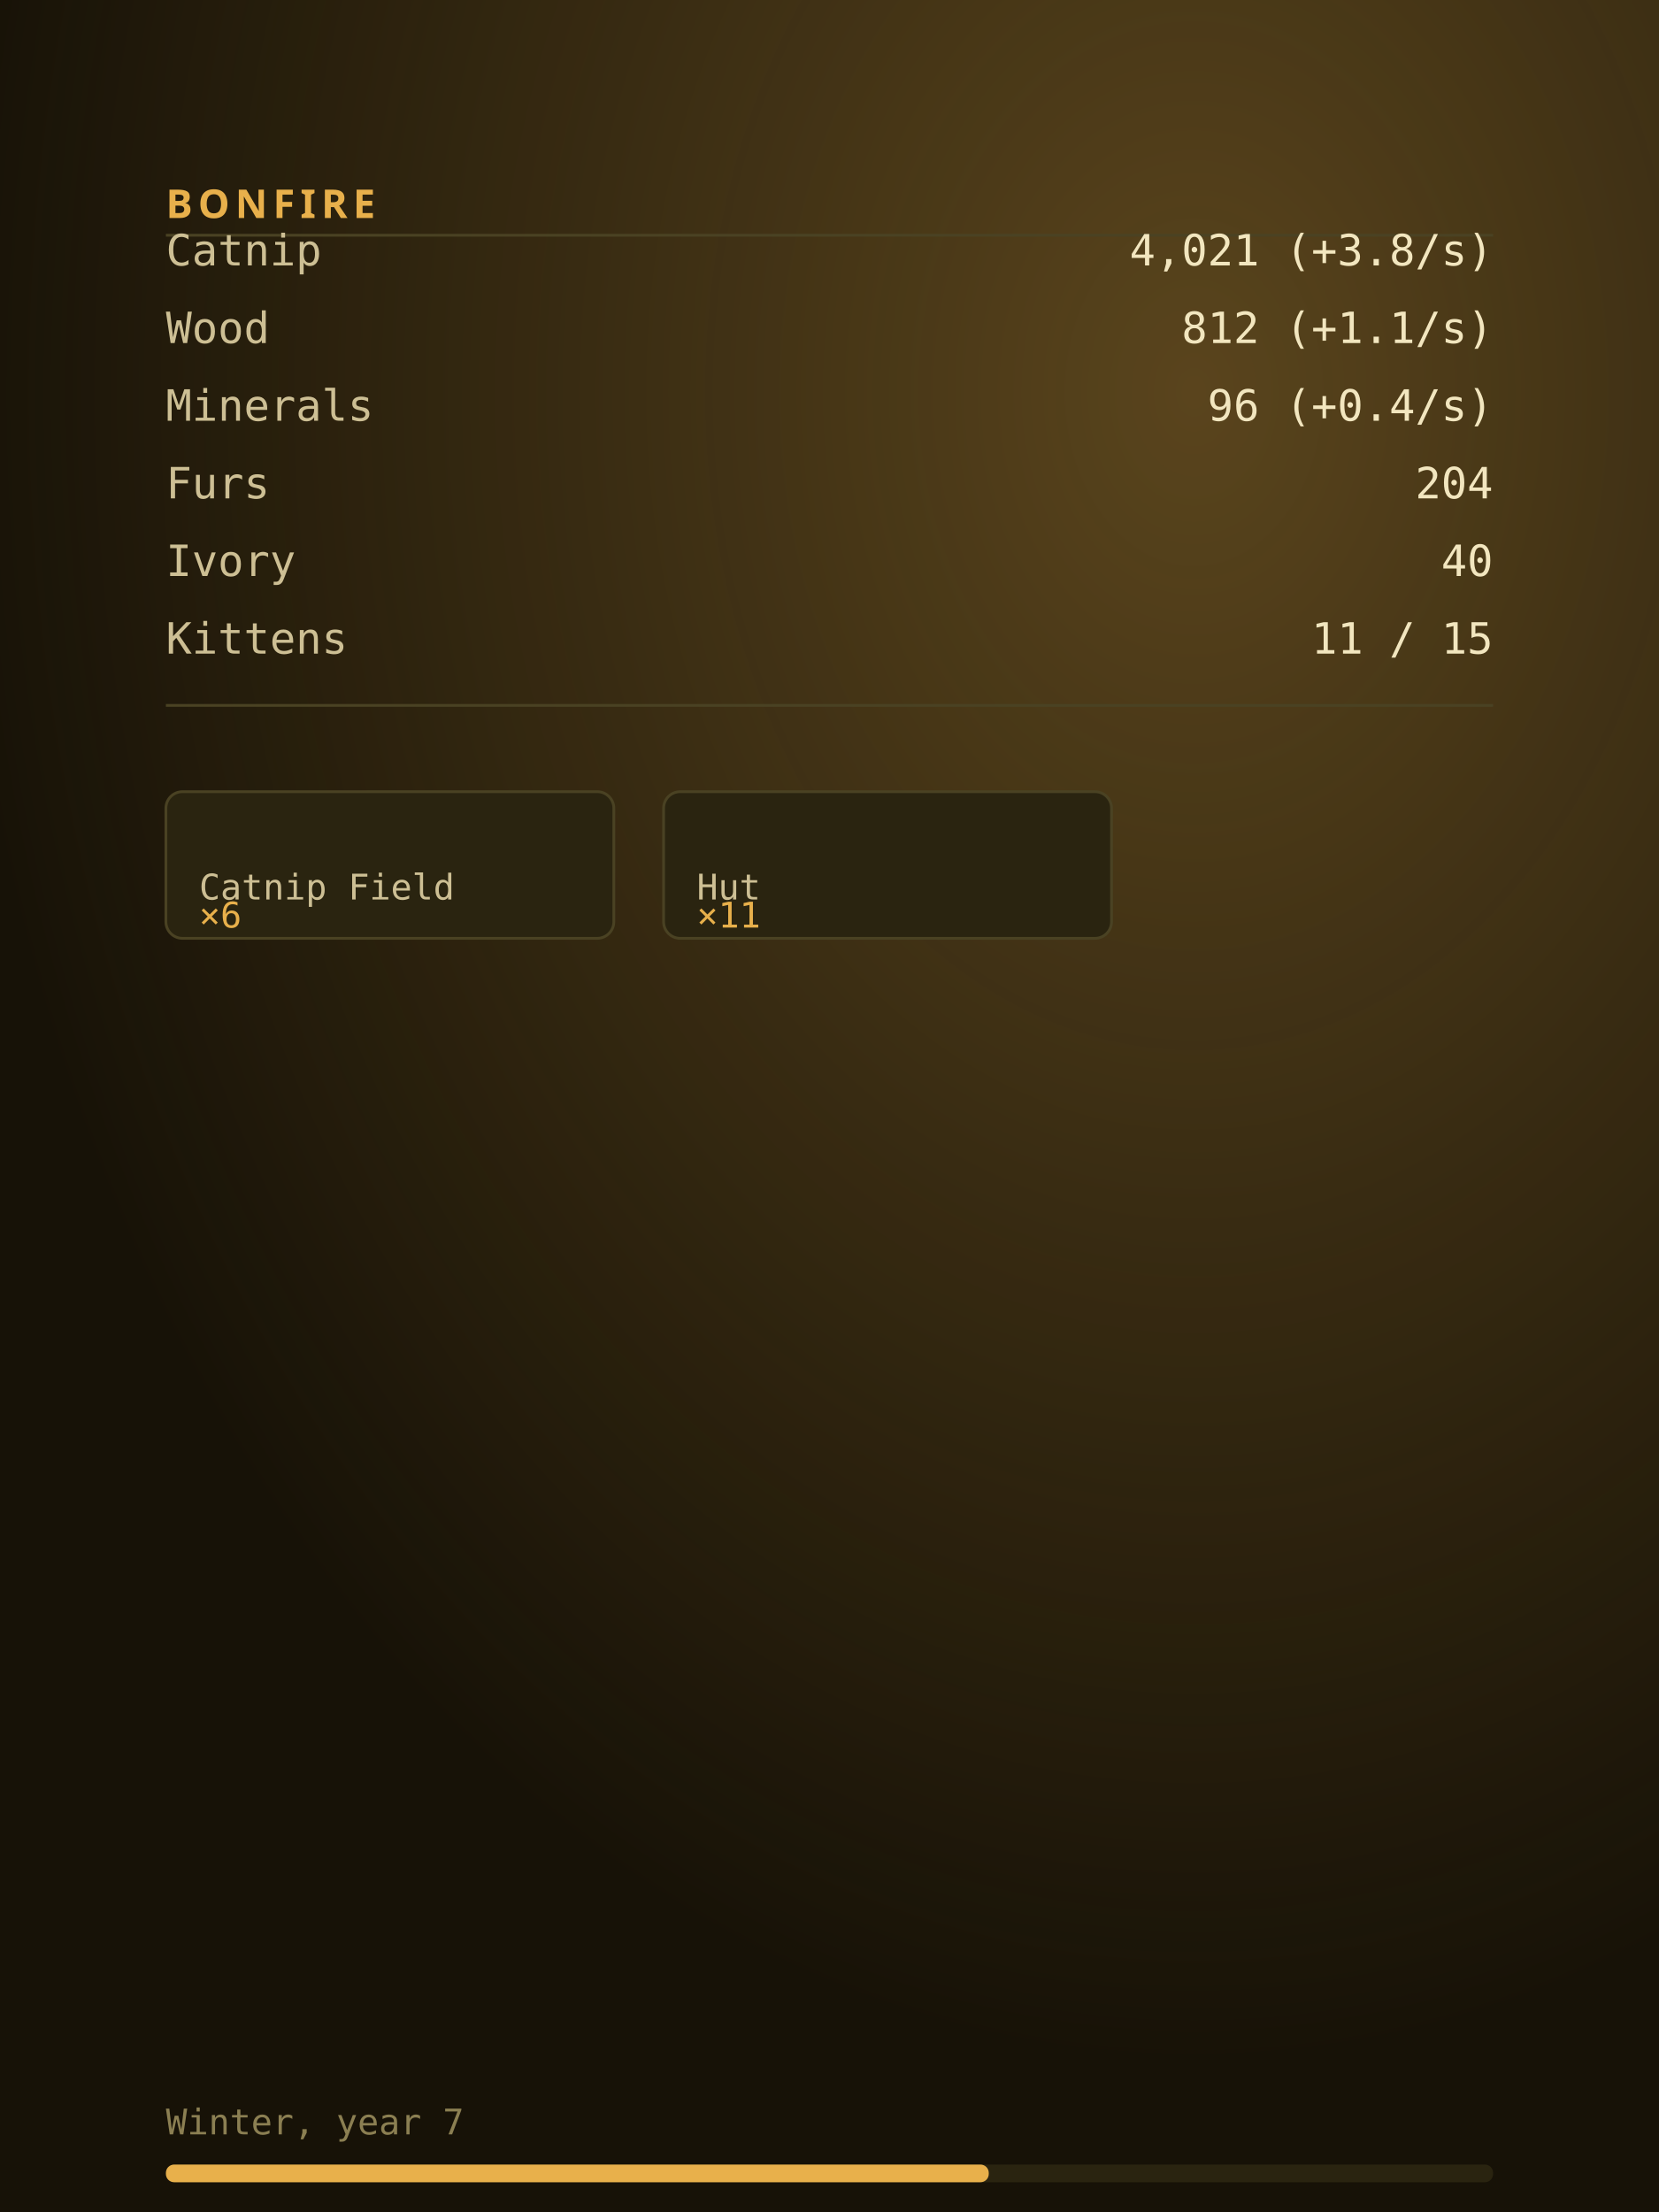
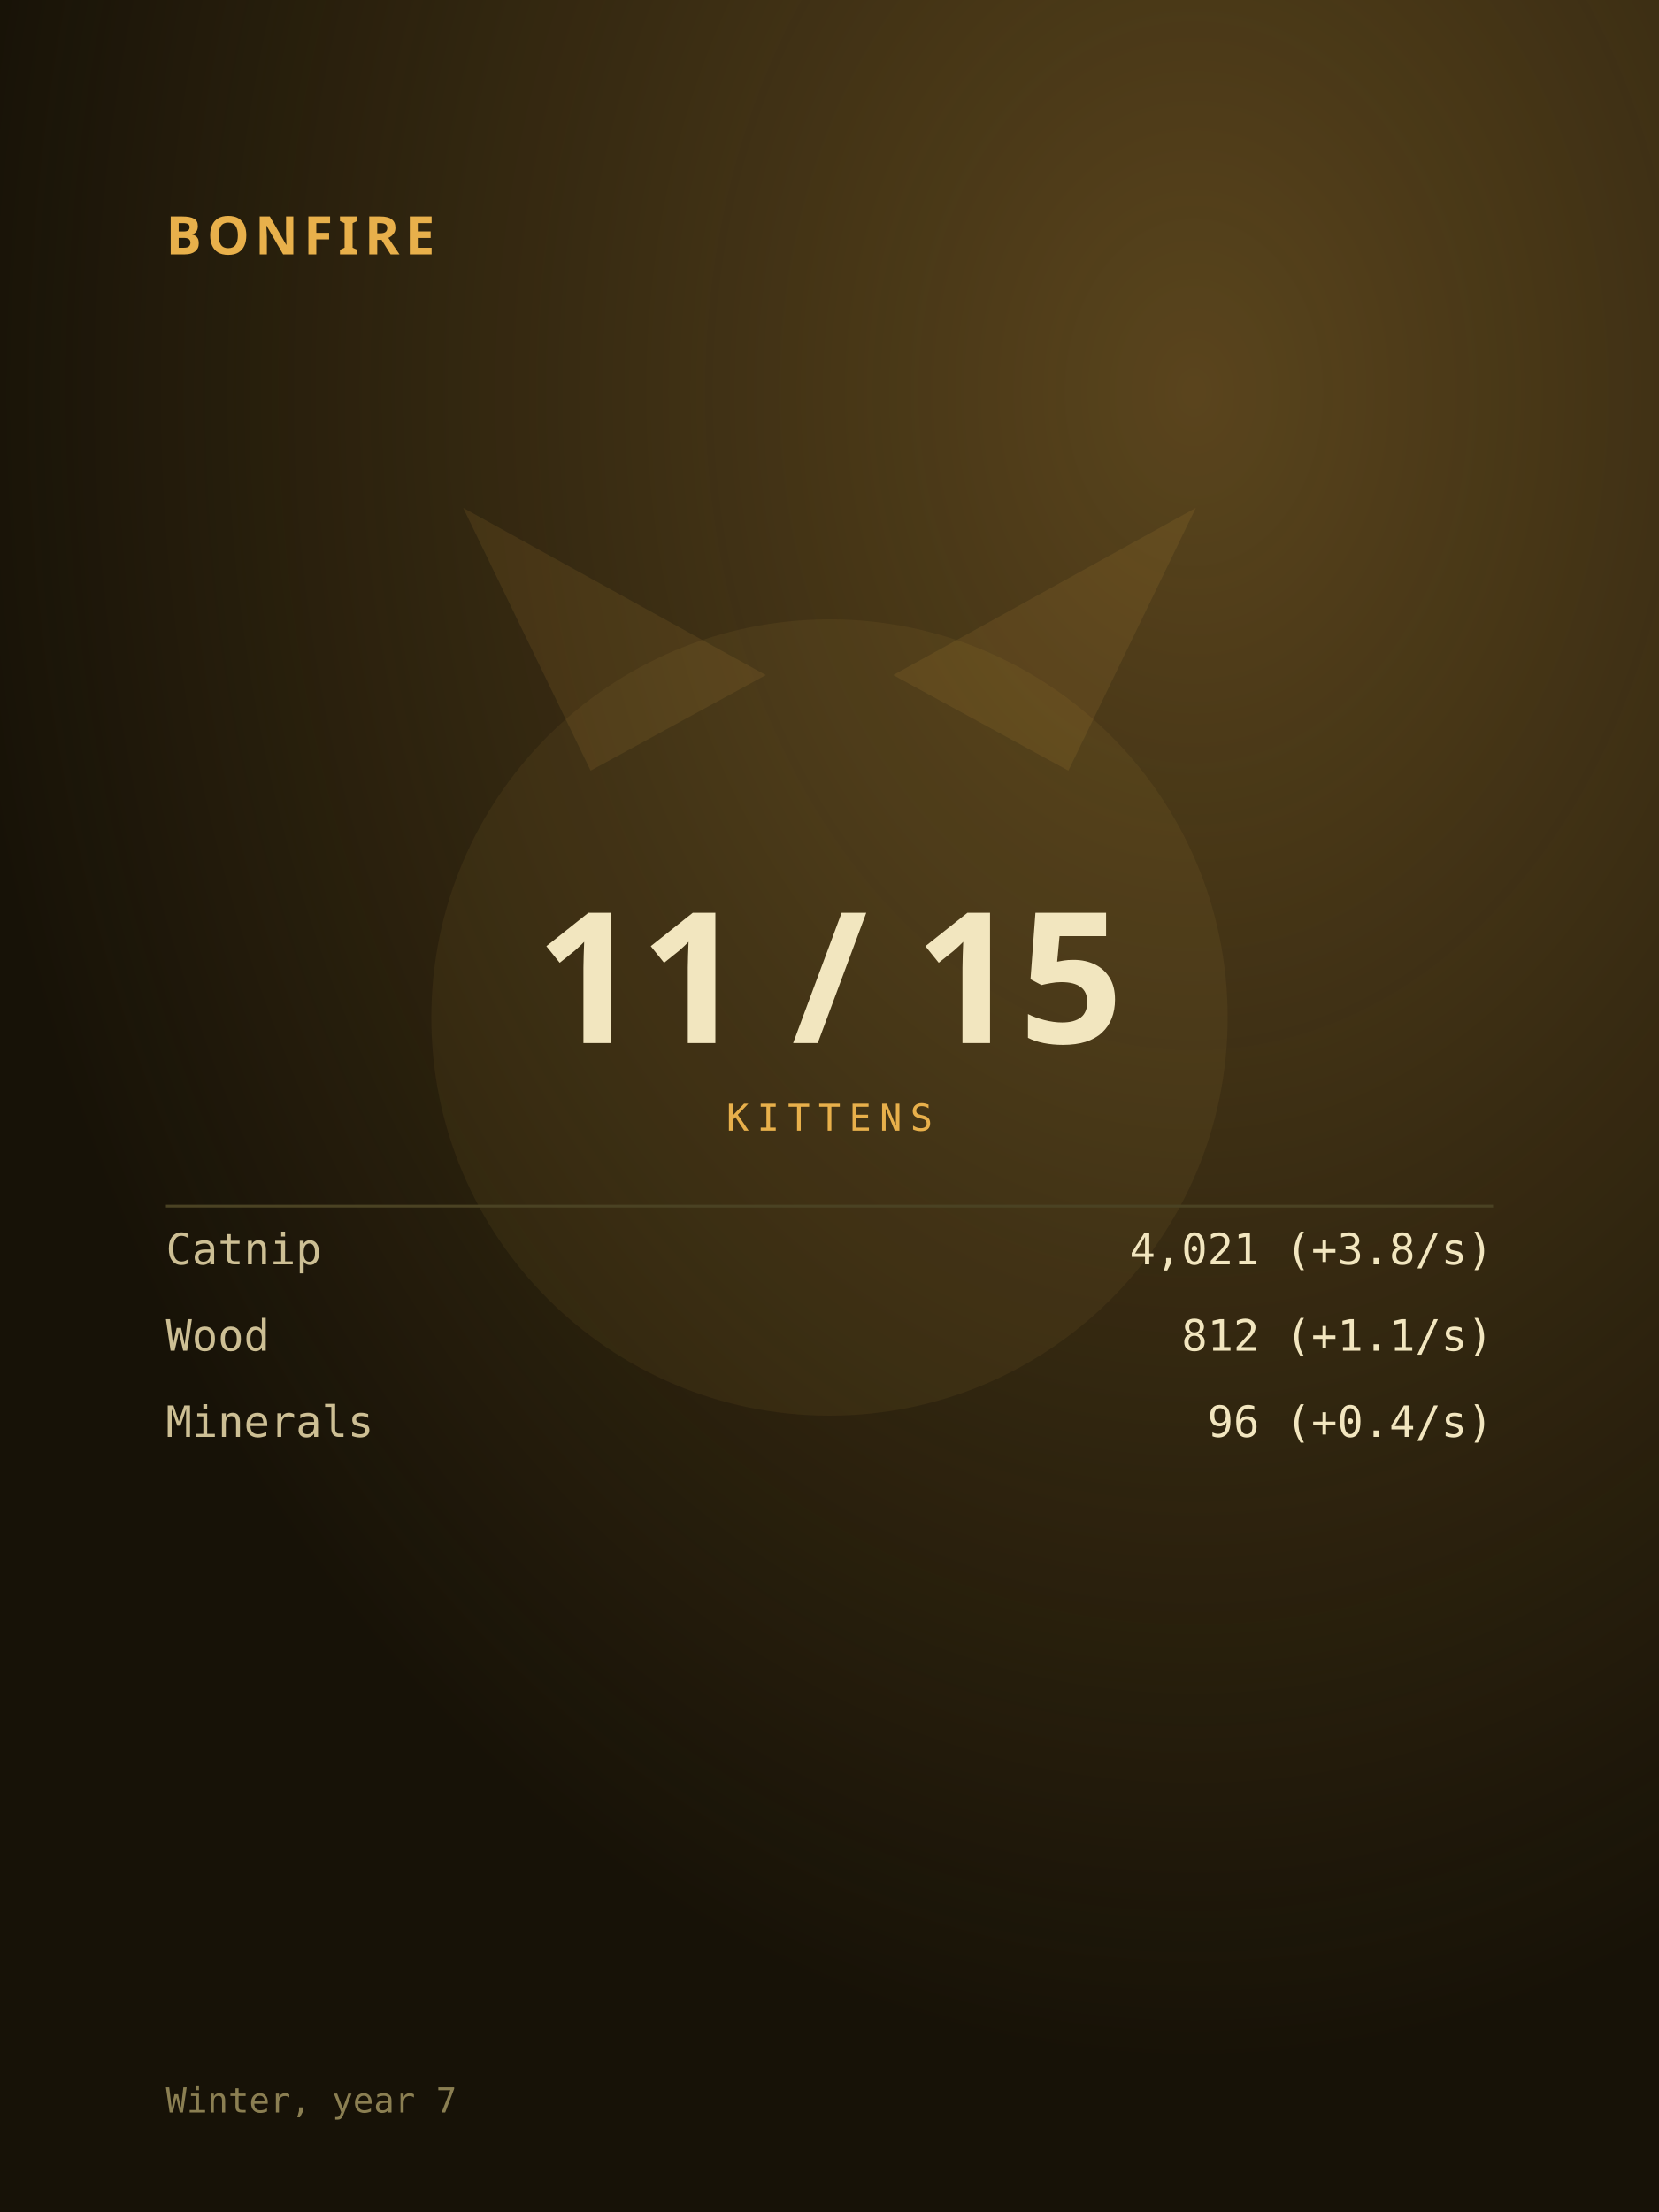
<svg xmlns="http://www.w3.org/2000/svg" viewBox="0 0 600 800" width="600" height="800">
  <rect width="600" height="800" fill="#171207" />
  <radialGradient id="g" cx="72%" cy="18%" r="75%">
    <stop offset="0%" stop-color="#e8b04b" stop-opacity="0.32" />
    <stop offset="100%" stop-color="#e8b04b" stop-opacity="0" />
  </radialGradient>
  <rect width="600" height="800" fill="url(#g)" />
-   <text x="60" y="78.84" font-family="Archivo, Arial Narrow, sans-serif" font-weight="800" font-size="14.352" fill="#e8b04b" letter-spacing="2">BONFIRE</text>
-   <line x1="60" y1="85.08" x2="540" y2="85.08" stroke="#4a4223" />
-   <text x="60" y="96" font-family="IBM Plex Mono, ui-monospace, monospace" font-size="15.6" fill="#cdbf94">Catnip</text>
-   <text x="540" y="96" font-family="IBM Plex Mono, ui-monospace, monospace" font-size="15.6" fill="#f2e6bf" text-anchor="end">4,021 (+3.8/s)</text>
-   <text x="60" y="124.08" font-family="IBM Plex Mono, ui-monospace, monospace" font-size="15.6" fill="#cdbf94">Wood</text>
-   <text x="540" y="124.08" font-family="IBM Plex Mono, ui-monospace, monospace" font-size="15.6" fill="#f2e6bf" text-anchor="end">812 (+1.1/s)</text>
-   <text x="60" y="152.16" font-family="IBM Plex Mono, ui-monospace, monospace" font-size="15.6" fill="#cdbf94">Minerals</text>
-   <text x="540" y="152.16" font-family="IBM Plex Mono, ui-monospace, monospace" font-size="15.6" fill="#f2e6bf" text-anchor="end">96 (+0.4/s)</text>
-   <text x="60" y="180.24" font-family="IBM Plex Mono, ui-monospace, monospace" font-size="15.6" fill="#cdbf94">Furs</text>
-   <text x="540" y="180.24" font-family="IBM Plex Mono, ui-monospace, monospace" font-size="15.6" fill="#f2e6bf" text-anchor="end">204</text>
-   <text x="60" y="208.32" font-family="IBM Plex Mono, ui-monospace, monospace" font-size="15.6" fill="#cdbf94">Ivory</text>
-   <text x="540" y="208.32" font-family="IBM Plex Mono, ui-monospace, monospace" font-size="15.6" fill="#f2e6bf" text-anchor="end">40</text>
-   <text x="60" y="236.4" font-family="IBM Plex Mono, ui-monospace, monospace" font-size="15.6" fill="#cdbf94">Kittens</text>
-   <text x="540" y="236.4" font-family="IBM Plex Mono, ui-monospace, monospace" font-size="15.6" fill="#f2e6bf" text-anchor="end">11 / 15</text>
-   <line x1="60" y1="255.12" x2="540" y2="255.12" stroke="#4a4223" />
-   <rect x="60" y="286.32" width="162" height="53.04" rx="6" fill="#2a2410" stroke="#4a4223" />
-   <text x="72" y="325.32" font-family="IBM Plex Mono, ui-monospace, monospace" font-size="12.792" fill="#cdbf94">Catnip Field</text>
-   <text x="72" y="335.46" font-family="IBM Plex Mono, ui-monospace, monospace" font-size="12.792" fill="#e8b04b">×6</text>
-   <rect x="240" y="286.32" width="162" height="53.04" rx="6" fill="#2a2410" stroke="#4a4223" />
-   <text x="252" y="325.32" font-family="IBM Plex Mono, ui-monospace, monospace" font-size="12.792" fill="#cdbf94">Hut</text>
-   <text x="252" y="335.46" font-family="IBM Plex Mono, ui-monospace, monospace" font-size="12.792" fill="#e8b04b">×11</text>
-   <text x="60" y="771.92" font-family="IBM Plex Mono, ui-monospace, monospace" font-size="12.792" fill="#8b7f52">Winter, year 7</text>
-   <rect x="60" y="782.84" width="480" height="6.4" rx="3" fill="#2a2410" />
-   <rect x="60" y="782.84" width="297.6" height="6.4" rx="3" fill="#e8b04b" />
+   <text x="60" y="92" font-family="Archivo, Arial Narrow, sans-serif" font-weight="800" font-size="19.2" fill="#e8b04b" letter-spacing="2">BONFIRE</text>
+   <circle cx="300" cy="368" r="144" fill="#e8b04b" opacity="0.07" />
+   <path d="M 213.6 278.72 L 167.52 183.68 L 276.96 244.16 Z" fill="#e8b04b" opacity="0.1" />
+   <path d="M 386.4 278.72 L 432.48 183.68 L 323.04 244.16 Z" fill="#e8b04b" opacity="0.1" />
+   <text x="300" y="377.24" font-family="Archivo, Arial Narrow, sans-serif" font-weight="800" font-size="66" fill="#f2e6bf" text-anchor="middle">11 / 15</text>
+   <text x="300" y="408.92" font-family="IBM Plex Mono, ui-monospace, monospace" font-size="13.416" fill="#e8b04b" text-anchor="middle" letter-spacing="3">KITTENS</text>
+   <line x1="60" y1="436.22" x2="540" y2="436.22" stroke="#4a4223" />
+   <text x="60" y="457.28" font-family="IBM Plex Mono, ui-monospace, monospace" font-size="15.6" fill="#cdbf94">Catnip</text>
+   <text x="540" y="457.28" font-family="IBM Plex Mono, ui-monospace, monospace" font-size="15.6" fill="#f2e6bf" text-anchor="end">4,021 (+3.8/s)</text>
+   <text x="60" y="488.48" font-family="IBM Plex Mono, ui-monospace, monospace" font-size="15.6" fill="#cdbf94">Wood</text>
+   <text x="540" y="488.48" font-family="IBM Plex Mono, ui-monospace, monospace" font-size="15.6" fill="#f2e6bf" text-anchor="end">812 (+1.1/s)</text>
+   <text x="60" y="519.68" font-family="IBM Plex Mono, ui-monospace, monospace" font-size="15.6" fill="#cdbf94">Minerals</text>
+   <text x="540" y="519.68" font-family="IBM Plex Mono, ui-monospace, monospace" font-size="15.6" fill="#f2e6bf" text-anchor="end">96 (+0.4/s)</text>
+   <text x="60" y="764" font-family="IBM Plex Mono, ui-monospace, monospace" font-size="12.48" fill="#8b7f52">Winter, year 7</text>
</svg>
